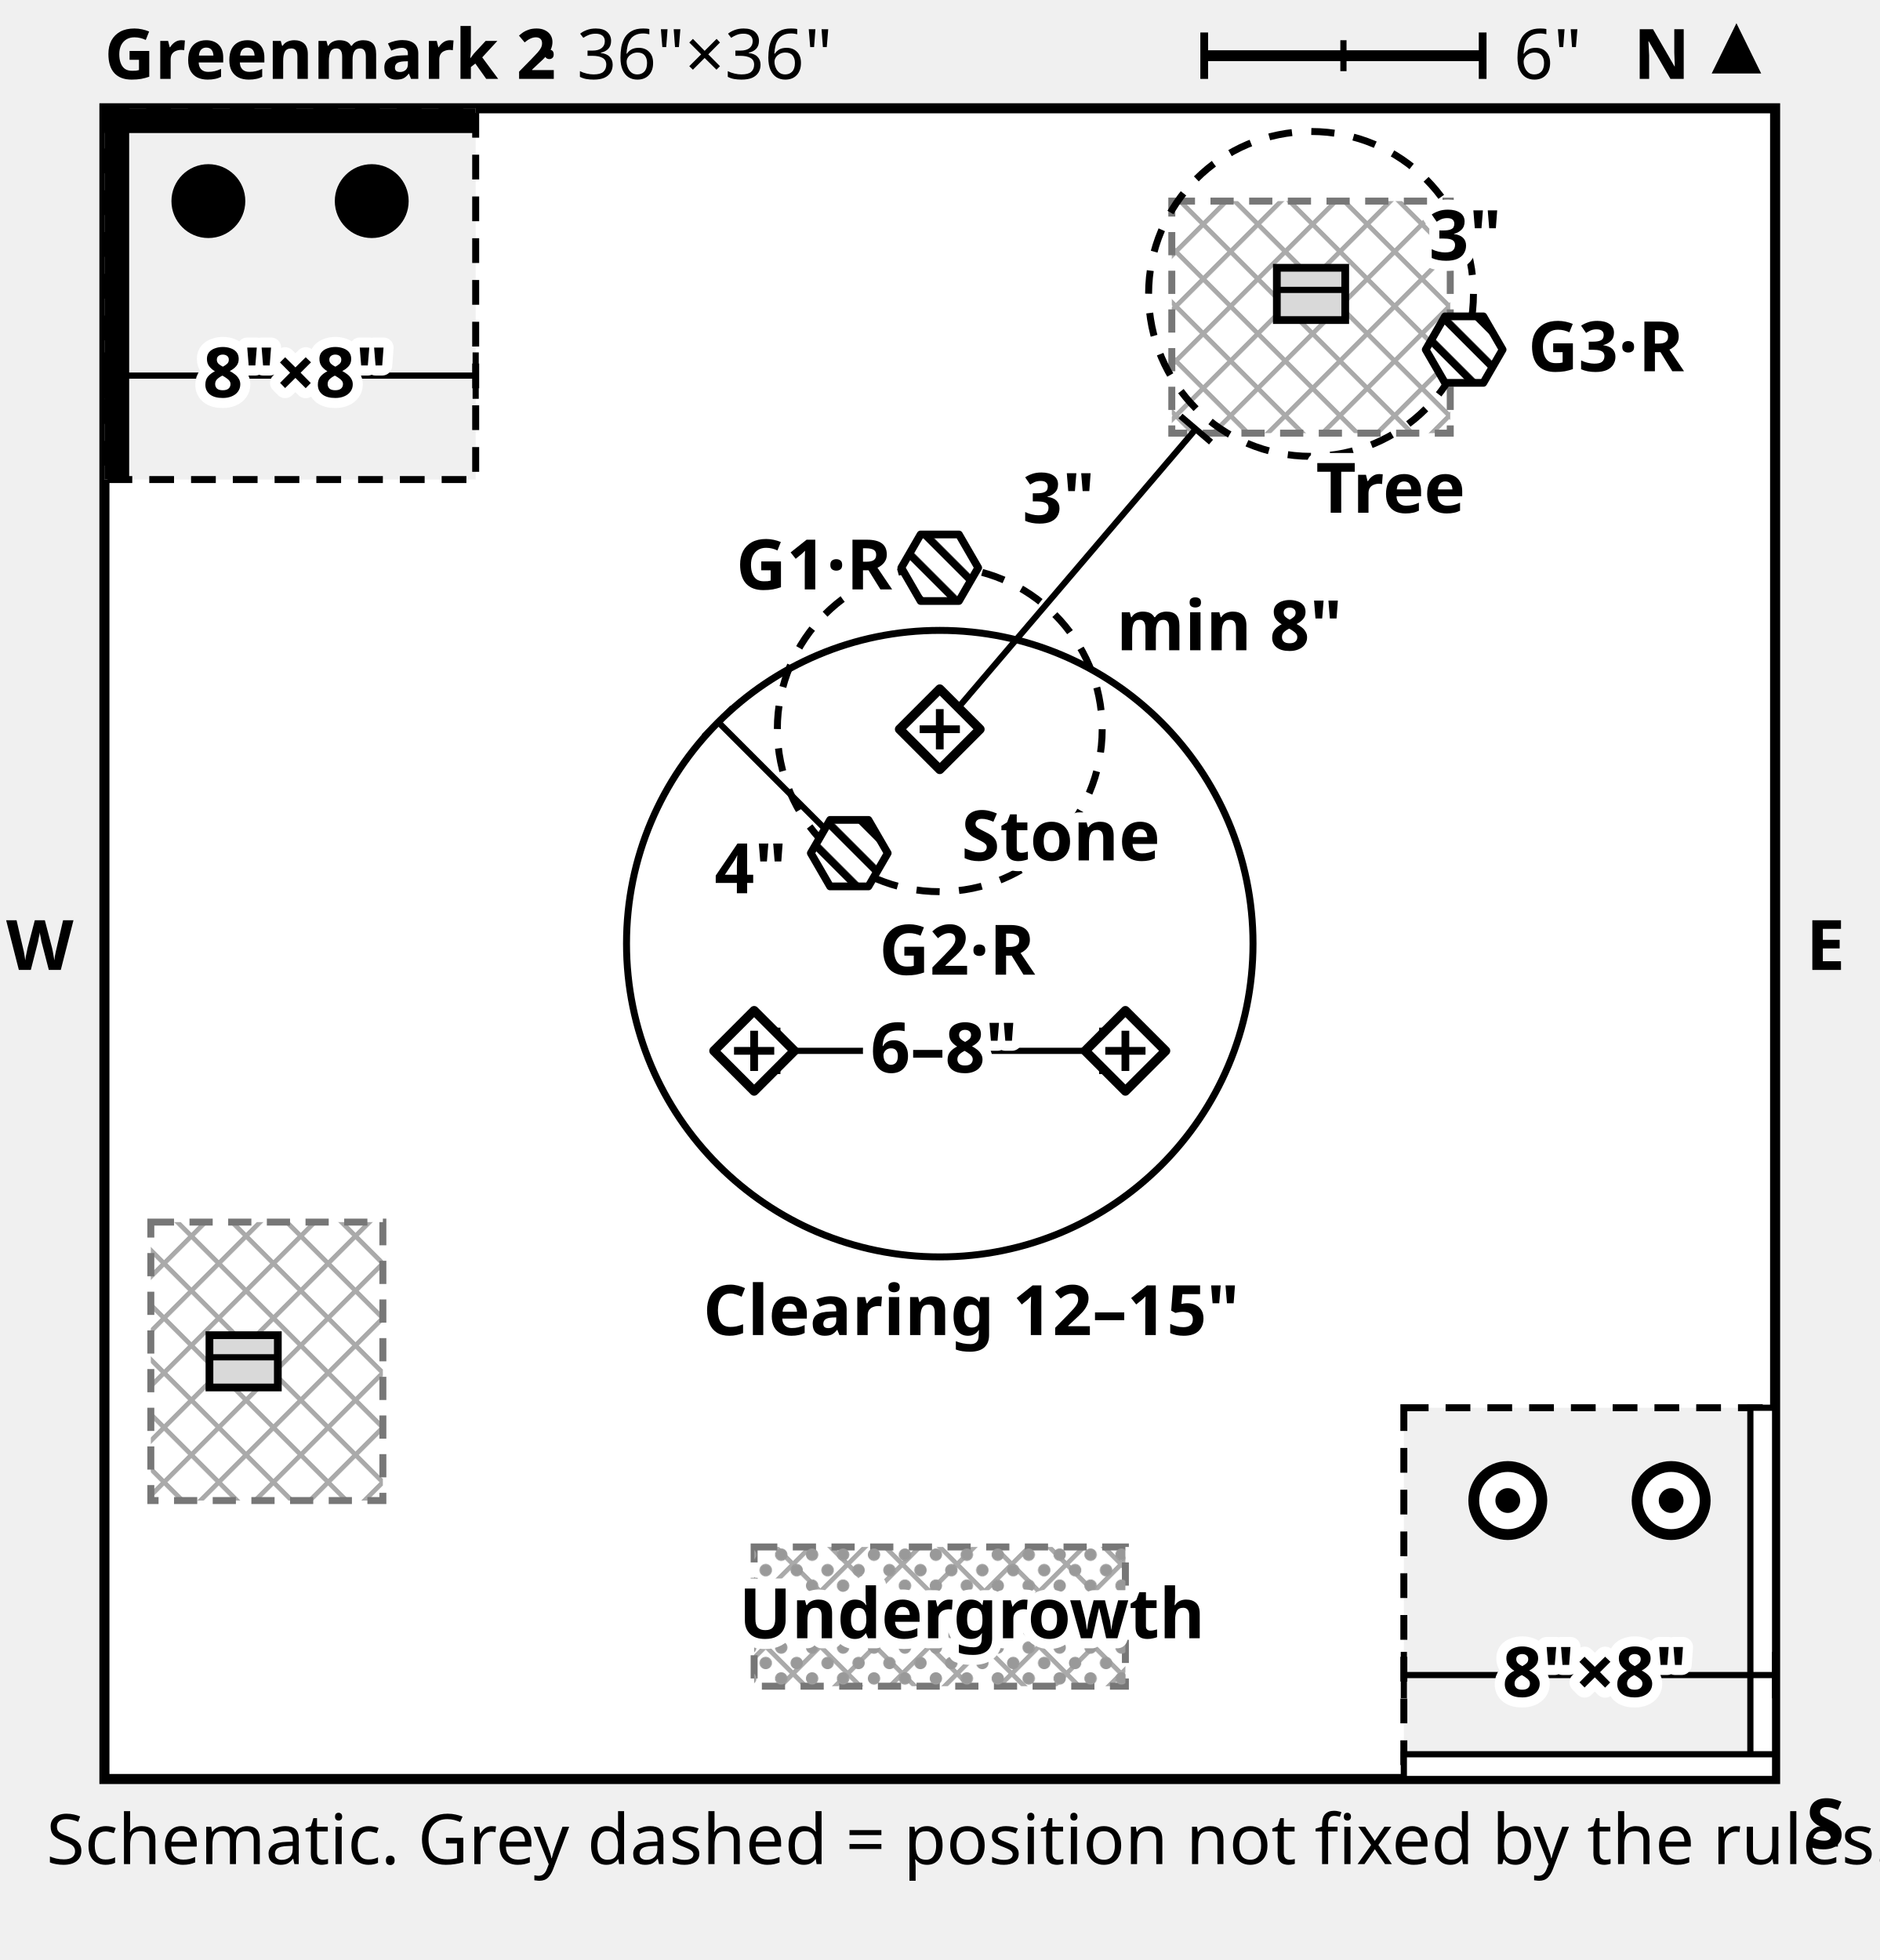
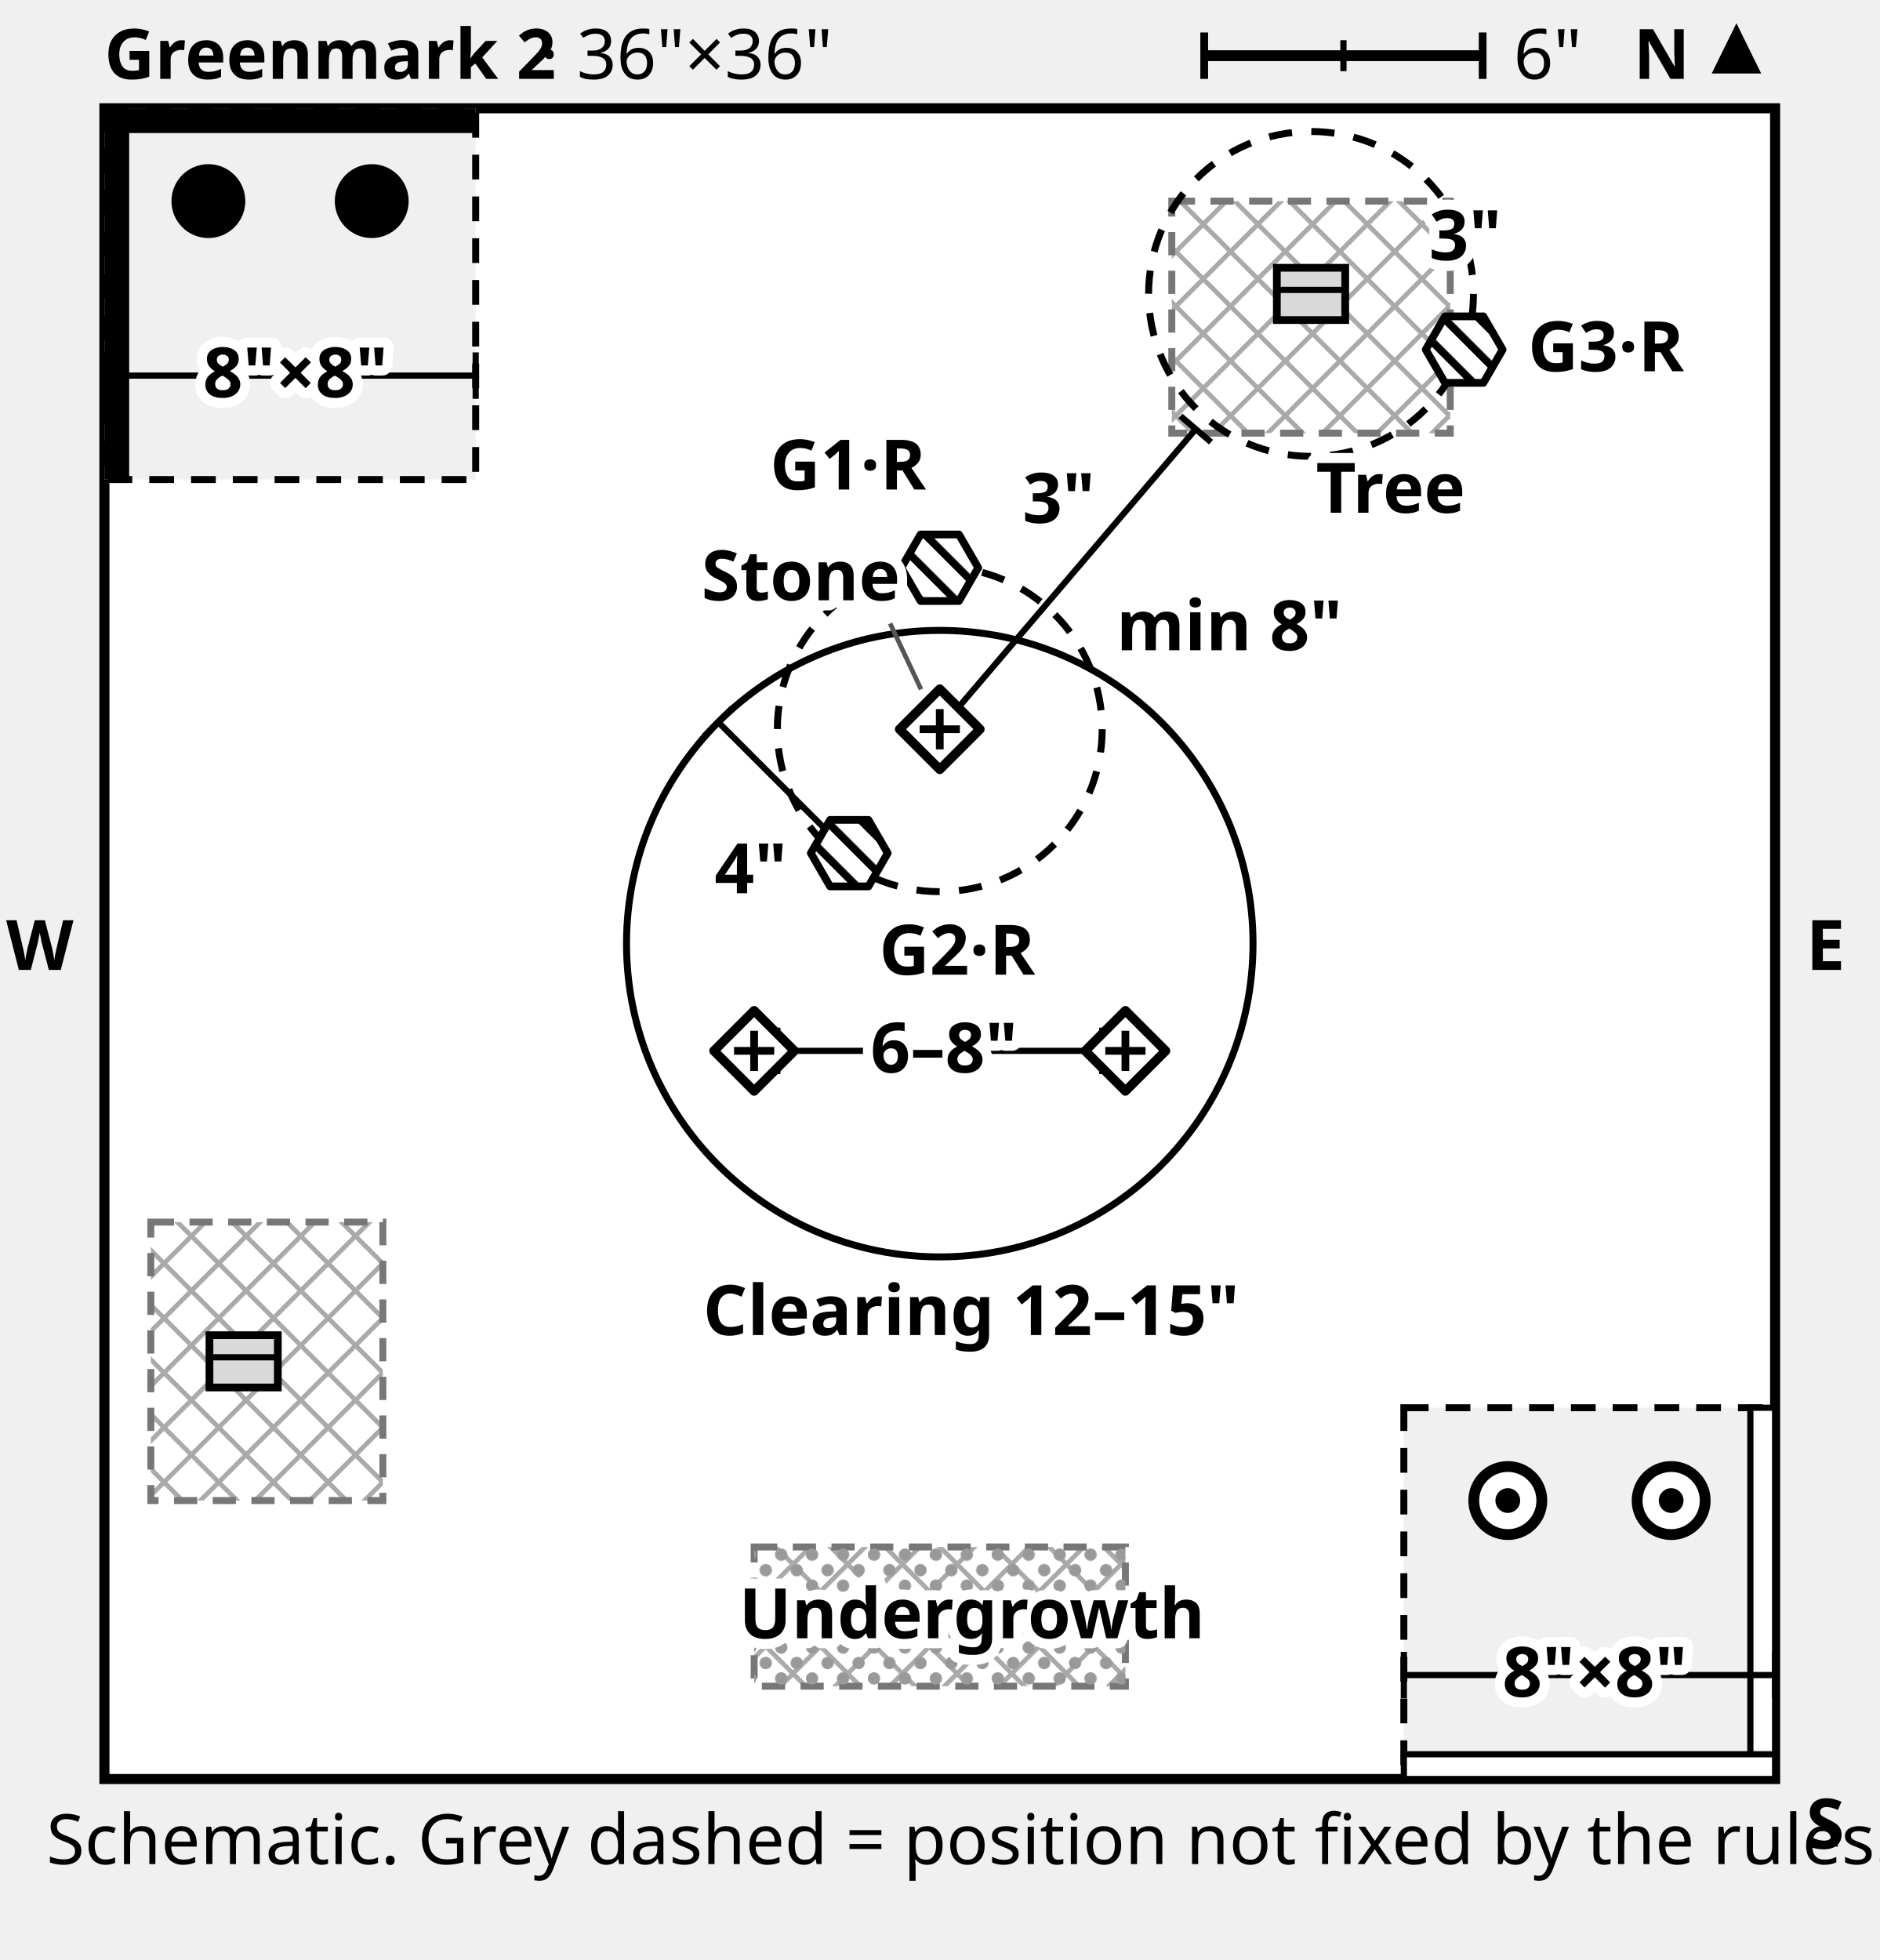
<svg xmlns="http://www.w3.org/2000/svg" width="243pt" height="253.4pt" viewBox="0 0 243 253.4">
  <defs>
    <pattern id="p-cover" width="5" height="5" patternUnits="userSpaceOnUse" patternTransform="rotate(45)">
      <rect width="5" height="5" fill="#fff" />
      <path d="M0 0.5H5M0.5 0V5" stroke="#444" stroke-width="0.7" fill="none" />
    </pattern>
    <pattern id="p-diff" width="4" height="4" patternUnits="userSpaceOnUse">
      <rect width="4" height="4" fill="#fff" />
      <circle cx="1" cy="1" r="0.75" fill="#222" />
      <circle cx="3" cy="3" r="0.75" fill="#222" />
    </pattern>
    <pattern id="p-imp" width="2.4" height="2.4" patternUnits="userSpaceOnUse" patternTransform="rotate(45)">
      <rect width="2.4" height="2.4" fill="#fff" />
      <path d="M0.4 0V2.4" stroke="#000" stroke-width="0.95" fill="none" />
    </pattern>
    <pattern id="p-mon" width="3.2" height="3.2" patternUnits="userSpaceOnUse" patternTransform="rotate(-45)">
      <rect width="3.2" height="3.2" fill="#fff" />
      <path d="M0.5 0V3.2" stroke="#000" stroke-width="1" fill="none" />
    </pattern>
    <pattern id="p-aoe" width="4" height="4" patternUnits="userSpaceOnUse" patternTransform="rotate(-45)">
      <rect width="4" height="4" fill="#fff" />
      <path d="M0.5 0V4" stroke="#777" stroke-width="1.4" fill="none" />
    </pattern>
  </defs>
  <defs>
    <pattern id="p-cover-l" width="5" height="5" patternUnits="userSpaceOnUse" patternTransform="rotate(45)">
      <rect width="5" height="5" fill="#fff" />
      <path d="M0 0.5H5M0.5 0V5" stroke="#aaa" stroke-width="0.6" fill="none" />
    </pattern>
    <pattern id="p-diff-l" width="4" height="4" patternUnits="userSpaceOnUse">
      <rect width="4" height="4" fill="#fff" />
      <circle cx="1" cy="1" r="0.7" fill="#999" />
      <circle cx="3" cy="3" r="0.7" fill="#999" />
    </pattern>
    <pattern id="p-imp-l" width="2.6" height="2.6" patternUnits="userSpaceOnUse" patternTransform="rotate(45)">
      <rect width="2.6" height="2.6" fill="#fff" />
      <path d="M0.4 0V2.6" stroke="#aaa" stroke-width="0.8" fill="none" />
    </pattern>
    <pattern id="p-mon-l" width="3.2" height="3.2" patternUnits="userSpaceOnUse" patternTransform="rotate(-45)">
      <rect width="3.2" height="3.2" fill="#fff" />
      <path d="M0.5 0V3.2" stroke="#999" stroke-width="0.9" fill="none" />
    </pattern>
    <pattern id="p-water" width="6" height="4" patternUnits="userSpaceOnUse">
      <rect width="6" height="4" fill="#fff" />
      <path d="M0 2.2Q1.5 0.4 3 2.2T6 2.2" stroke="#333" stroke-width="0.8" fill="none" />
    </pattern>
    <pattern id="p-water-l" width="6" height="4" patternUnits="userSpaceOnUse">
      <rect width="6" height="4" fill="#fff" />
      <path d="M0 2.2Q1.5 0.4 3 2.2T6 2.2" stroke="#aaa" stroke-width="0.8" fill="none" />
    </pattern>
    <pattern id="p-slip" width="6" height="6" patternUnits="userSpaceOnUse" patternTransform="rotate(-30)">
      <rect width="6" height="6" fill="#fff" />
      <path d="M0.5 1.5H3.5M3.5 4.5H5.5" stroke="#333" stroke-width="0.9" fill="none" />
    </pattern>
    <pattern id="p-slip-l" width="6" height="6" patternUnits="userSpaceOnUse" patternTransform="rotate(-30)">
      <rect width="6" height="6" fill="#fff" />
      <path d="M0.5 1.5H3.5M3.5 4.5H5.5" stroke="#aaa" stroke-width="0.9" fill="none" />
    </pattern>
    <pattern id="p-dark" width="4" height="4" patternUnits="userSpaceOnUse">
      <rect width="4" height="4" fill="#d9d9d9" />
      <path d="M0 4L4 0" stroke="#fff" stroke-width="0.9" fill="none" />
    </pattern>
    <pattern id="p-diffo" width="4" height="4" patternUnits="userSpaceOnUse">
      <circle cx="1" cy="1" r="0.8" fill="#222" />
      <circle cx="3" cy="3" r="0.8" fill="#222" />
    </pattern>
    <pattern id="p-diffo-l" width="4" height="4" patternUnits="userSpaceOnUse">
      <circle cx="1" cy="1" r="0.8" fill="#999" />
      <circle cx="3" cy="3" r="0.8" fill="#999" />
    </pattern>
    <pattern id="p-chasm" width="6" height="6" patternUnits="userSpaceOnUse">
      <rect width="6" height="6" fill="#d4d4d4" />
      <path d="M1.5 0V6M4.5 0V6" stroke="#333" stroke-width="1.1" stroke-dasharray="2.6 1.6" fill="none" />
    </pattern>
    <pattern id="p-chasm-l" width="6" height="6" patternUnits="userSpaceOnUse">
      <rect width="6" height="6" fill="#efefef" />
      <path d="M1.5 0V6M4.5 0V6" stroke="#aaa" stroke-width="1.1" stroke-dasharray="2.6 1.6" fill="none" />
    </pattern>
    <clipPath id="bclip">
      <rect x="13.5" y="14" width="216" height="216" />
    </clipPath>
  </defs>
  <rect x="13.5" y="14" width="216" height="216" fill="#fff" stroke="#000" stroke-width="1.3" />
  <g data-glyph="zone-A">
    <rect x="13.5" y="14" width="48" height="48" fill="#f0f0f0" stroke="#000" stroke-width="0.9" stroke-dasharray="3.2 2.2" />
    <rect x="13.5" y="14" width="3.2" height="48" fill="#000" />
    <rect x="13.5" y="14" width="48" height="3.2" fill="#000" />
  </g>
  <g data-glyph="dim">
    <line x1="13.5" y1="48.56" x2="61.5" y2="48.56" stroke="#000" stroke-width="0.8" stroke-linecap="butt" />
    <line x1="13.5" y1="45.56" x2="13.5" y2="51.56" stroke="#000" stroke-width="0.8" stroke-linecap="butt" />
    <line x1="61.5" y1="45.56" x2="61.5" y2="51.56" stroke="#000" stroke-width="0.8" stroke-linecap="butt" />
  </g>
  <g data-glyph="zone-B">
    <rect x="181.5" y="182" width="48" height="48" fill="#f0f0f0" stroke="#000" stroke-width="0.9" stroke-dasharray="3.2 2.2" />
    <rect x="226.3" y="182" width="3.2" height="48" fill="#fff" stroke="#000" stroke-width="0.8" />
    <rect x="181.5" y="226.8" width="48" height="3.2" fill="#fff" stroke="#000" stroke-width="0.8" />
  </g>
  <g data-glyph="dim">
    <line x1="181.5" y1="216.56" x2="229.5" y2="216.56" stroke="#000" stroke-width="0.8" stroke-linecap="butt" />
    <line x1="181.5" y1="213.56" x2="181.5" y2="219.56" stroke="#000" stroke-width="0.8" stroke-linecap="butt" />
    <line x1="229.5" y1="213.56" x2="229.5" y2="219.56" stroke="#000" stroke-width="0.8" stroke-linecap="butt" />
  </g>
  <g data-glyph="ter-open">
    <circle cx="121.5" cy="122" r="40.5" fill="none" stroke="#000" stroke-width="0.9" />
  </g>
  <g data-glyph="ter-cover" data-state="illus">
    <rect x="151.5" y="26" width="36" height="30" fill="url(#p-cover-l)" stroke="#777" stroke-width="0.9" stroke-dasharray="3 2" />
  </g>
  <g data-glyph="ter-cover" data-state="illus">
    <rect x="19.5" y="158" width="30" height="36" fill="url(#p-cover-l)" stroke="#777" stroke-width="0.9" stroke-dasharray="3 2" />
  </g>
  <g data-glyph="ter-coverdiff" data-state="illus">
    <rect x="97.5" y="200" width="48" height="18" fill="url(#p-cover-l)" stroke="#777" stroke-width="0.9" stroke-dasharray="3 2" />
    <rect x="97.5" y="200" width="48" height="18" fill="url(#p-diffo-l)" />
  </g>
  <g data-glyph="dim">
    <line x1="142.5" y1="135.86" x2="100.5" y2="135.86" stroke="#000" stroke-width="0.8" stroke-linecap="butt" />
    <line x1="142.5" y1="138.86" x2="142.5" y2="132.86" stroke="#000" stroke-width="0.8" stroke-linecap="butt" />
    <line x1="100.5" y1="138.86" x2="100.5" y2="132.86" stroke="#000" stroke-width="0.8" stroke-linecap="butt" />
  </g>
  <g data-glyph="dim">
    <line x1="123.45" y1="92" x2="154.59" y2="55.48" stroke="#000" stroke-width="0.8" stroke-linecap="butt" />
    <line x1="121.47" y1="90.31" x2="125.42" y2="93.68" stroke="#000" stroke-width="0.8" stroke-linecap="butt" />
    <line x1="152.62" y1="53.79" x2="156.57" y2="57.16" stroke="#000" stroke-width="0.8" stroke-linecap="butt" />
  </g>
  <g data-glyph="ring">
    <g clip-path="url(#bclip)">
      <circle cx="121.5" cy="94.28" r="21" fill="none" stroke="#000" stroke-width="0.9" stroke-dasharray="3 2.5" />
    </g>
  </g>
  <g data-glyph="dim">
    <line x1="92.86" y1="93.36" x2="109.83" y2="110.33" stroke="#000" stroke-width="0.8" stroke-linecap="butt" />
    <line x1="94.7" y1="91.52" x2="91.02" y2="95.2" stroke="#000" stroke-width="0.8" stroke-linecap="butt" />
    <line x1="111.67" y1="108.49" x2="107.99" y2="112.17" stroke="#000" stroke-width="0.8" stroke-linecap="butt" />
  </g>
  <g data-glyph="ring">
    <g clip-path="url(#bclip)">
      <circle cx="169.5" cy="38" r="21" fill="none" stroke="#000" stroke-width="0.9" stroke-dasharray="3 2.5" />
    </g>
  </g>
  <g data-glyph="obj">
    <polygon points="121.5,89.08 126.7,94.28 121.5,99.48 116.3,94.28" fill="#fff" stroke="#000" stroke-width="1.2" stroke-linejoin="round" />
    <line x1="118.9" y1="94.28" x2="124.1" y2="94.28" stroke="#000" stroke-width="1" stroke-linecap="butt" />
    <line x1="121.5" y1="91.68" x2="121.5" y2="96.88" stroke="#000" stroke-width="1" stroke-linecap="butt" />
  </g>
  <g data-glyph="obj">
    <polygon points="145.5,130.66 150.7,135.86 145.5,141.06 140.3,135.86" fill="#fff" stroke="#000" stroke-width="1.2" stroke-linejoin="round" />
    <line x1="142.9" y1="135.86" x2="148.1" y2="135.86" stroke="#000" stroke-width="1" stroke-linecap="butt" />
    <line x1="145.5" y1="133.26" x2="145.5" y2="138.46" stroke="#000" stroke-width="1" stroke-linecap="butt" />
  </g>
  <g data-glyph="obj">
    <polygon points="97.5,130.66 102.7,135.86 97.5,141.06 92.3,135.86" fill="#fff" stroke="#000" stroke-width="1.2" stroke-linejoin="round" />
    <line x1="94.9" y1="135.86" x2="100.1" y2="135.86" stroke="#000" stroke-width="1" stroke-linecap="butt" />
    <line x1="97.5" y1="133.26" x2="97.5" y2="138.46" stroke="#000" stroke-width="1" stroke-linecap="butt" />
  </g>
  <g data-glyph="chest">
    <rect x="165.08" y="34.62" width="8.84" height="6.76" fill="#d9d9d9" stroke="#000" stroke-width="1" />
    <line x1="165.08" y1="37.48" x2="173.92" y2="37.48" stroke="#000" stroke-width="0.8" stroke-linecap="butt" />
  </g>
  <g data-glyph="chest">
    <rect x="27.08" y="172.62" width="8.84" height="6.76" fill="#d9d9d9" stroke="#000" stroke-width="1" />
    <line x1="27.08" y1="175.48" x2="35.92" y2="175.48" stroke="#000" stroke-width="0.8" stroke-linecap="butt" />
  </g>
  <g data-glyph="mon">
    <polygon points="126.47,73.4 123.98,77.7 119.02,77.7 116.53,73.4 119.02,69.1 123.98,69.1" fill="url(#p-mon)" stroke="#000" stroke-width="1" stroke-linejoin="round" />
  </g>
  <g data-glyph="mon">
    <polygon points="114.77,110.3 112.28,114.6 107.32,114.6 104.83,110.3 107.32,106 112.28,106" fill="url(#p-mon)" stroke="#000" stroke-width="1" stroke-linejoin="round" />
  </g>
  <g data-glyph="mon">
    <polygon points="194.27,45.2 191.78,49.5 186.82,49.5 184.33,45.2 186.82,40.9 191.78,40.9" fill="url(#p-mon)" stroke="#000" stroke-width="1" stroke-linejoin="round" />
  </g>
  <g data-glyph="hero-A">
    <circle cx="26.94" cy="26" r="4.4" fill="#000" stroke="#000" stroke-width="0.75" />
  </g>
  <g data-glyph="hero-A">
    <circle cx="48.06" cy="26" r="4.4" fill="#000" stroke="#000" stroke-width="0.75" />
  </g>
  <g data-glyph="hero-B">
    <circle cx="194.94" cy="194" r="4.4" fill="#fff" stroke="#000" stroke-width="1.4" />
    <circle cx="194.94" cy="194" r="1.6" fill="#000" />
  </g>
  <g data-glyph="hero-B">
    <circle cx="216.06" cy="194" r="4.4" fill="#fff" stroke="#000" stroke-width="1.4" />
    <circle cx="216.06" cy="194" r="1.6" fill="#000" />
  </g>
  <text x="26.24" y="51.36" font-family="'Source Sans 3'" font-size="9" font-weight="600" fill="#000" stroke="#fff" stroke-width="2.6" stroke-linejoin="round" paint-order="stroke">8"×8"</text>
  <text x="194.24" y="219.36" font-family="'Source Sans 3'" font-size="9" font-weight="600" fill="#000" stroke="#fff" stroke-width="2.6" stroke-linejoin="round" paint-order="stroke">8"×8"</text>
  <text x="170.12" y="66.29" font-family="'Source Sans 3'" font-size="9" font-weight="600" fill="#000" stroke="#fff" stroke-width="2.6" stroke-linejoin="round" paint-order="stroke">Tree</text>
  <text x="95.54" y="211.8" font-family="'Source Sans 3'" font-size="9" font-weight="600" fill="#000" stroke="#fff" stroke-width="2.6" stroke-linejoin="round" paint-order="stroke">Undergrowth</text>
  <g data-glyph="range">
    <text x="112.55" y="138.66" font-family="'Source Sans 3'" font-size="9" font-weight="600" fill="#000" stroke="#fff" stroke-width="2.6" stroke-linejoin="round" paint-order="stroke">6–8"</text>
  </g>
  <text x="132.2" y="67.6" font-family="'Source Sans 3'" font-size="9" font-weight="600" fill="#000" stroke="#fff" stroke-width="2.6" stroke-linejoin="round" paint-order="stroke">3"</text>
  <text x="184.76" y="33.62" font-family="'Source Sans 3'" font-size="9" font-weight="600" fill="#000" stroke="#fff" stroke-width="2.6" stroke-linejoin="round" paint-order="stroke">3"</text>
  <g data-glyph="range">
    <text x="90.9" y="172.6" font-family="'Source Sans 3'" font-size="9" font-weight="600" fill="#000" stroke="#fff" stroke-width="2.6" stroke-linejoin="round" paint-order="stroke">Clearing 12–15"</text>
  </g>
  <text x="144.33" y="84.07" font-family="'Source Sans 3'" font-size="9" font-weight="600" fill="#000" stroke="#fff" stroke-width="2.6" stroke-linejoin="round" paint-order="stroke">min 8"</text>
  <text x="92.38" y="115.48" font-family="'Source Sans 3'" font-size="9" font-weight="600" fill="#000" stroke="#fff" stroke-width="2.6" stroke-linejoin="round" paint-order="stroke">4"</text>
-   <text x="124.31" y="111.24" font-family="'Source Sans 3'" font-size="9" font-weight="600" fill="#000" stroke="#fff" stroke-width="2.6" stroke-linejoin="round" paint-order="stroke">Stone</text>
-   <text x="95.17" y="76.2" font-family="'Source Sans 3'" font-size="9" font-weight="600" fill="#000" stroke="#fff" stroke-width="2.6" stroke-linejoin="round" paint-order="stroke">G1·R</text>
+   <g data-glyph="leader">
+     <line x1="119.08" y1="89.12" x2="115.08" y2="80.61" stroke="#555" stroke-width="0.6" stroke-linecap="butt" />
+   </g>
+   <text x="90.69" y="77.61" font-family="'Source Sans 3'" font-size="9" font-weight="600" fill="#000" stroke="#fff" stroke-width="2.6" stroke-linejoin="round" paint-order="stroke">Stone</text>
+   <text x="99.56" y="63.29" font-family="'Source Sans 3'" font-size="9" font-weight="600" fill="#000" stroke="#fff" stroke-width="2.6" stroke-linejoin="round" paint-order="stroke">G1·R</text>
  <text x="113.67" y="126.01" font-family="'Source Sans 3'" font-size="9" font-weight="600" fill="#000" stroke="#fff" stroke-width="2.6" stroke-linejoin="round" paint-order="stroke">G2·R</text>
  <text x="197.56" y="48" font-family="'Source Sans 3'" font-size="9" font-weight="600" fill="#000" stroke="#fff" stroke-width="2.6" stroke-linejoin="round" paint-order="stroke">G3·R</text>
  <text x="13.5" y="10.2" font-weight="700" font-family="'Source Sans 3'" font-size="9" fill="#000">Greenmark 2</text>
  <text x="69.82" y="10.2" font-weight="400" font-family="'Source Sans 3'" font-size="9" fill="#000">·  36"×36"</text>
  <g data-glyph="compass">
    <polygon points="224.5,3 221.3,9.5 227.7,9.5" fill="#000" />
    <text x="218.5" y="10.2" font-weight="700" font-family="'Source Sans 3'" font-size="9" fill="#000" text-anchor="end">N</text>
  </g>
  <g data-glyph="scale">
    <line x1="155.69" y1="7.2" x2="191.69" y2="7.2" stroke="#000" stroke-width="1.4" stroke-linecap="butt" />
    <line x1="155.69" y1="4.2" x2="155.69" y2="10.2" stroke="#000" stroke-width="1" stroke-linecap="butt" />
    <line x1="191.69" y1="4.2" x2="191.69" y2="10.2" stroke="#000" stroke-width="1" stroke-linecap="butt" />
    <line x1="173.69" y1="5.2" x2="173.69" y2="9.2" stroke="#000" stroke-width="0.8" stroke-linecap="butt" />
    <text x="195.69" y="10.2" font-weight="400" font-family="'Source Sans 3'" font-size="9" fill="#000">6"</text>
  </g>
  <text x="9.5" y="125.4" font-weight="700" font-family="'Source Sans 3'" font-size="9" fill="#000" text-anchor="end">W</text>
  <text x="233.5" y="125.4" font-weight="700" font-family="'Source Sans 3'" font-size="9" fill="#000">E</text>
  <text x="233.5" y="239" font-weight="700" font-family="'Source Sans 3'" font-size="9" fill="#000">S</text>
  <text x="6" y="241" font-weight="400" font-family="'Source Sans 3'" font-size="9" fill="#000">Schematic. Grey dashed = position not fixed by the rules.</text>
</svg>
